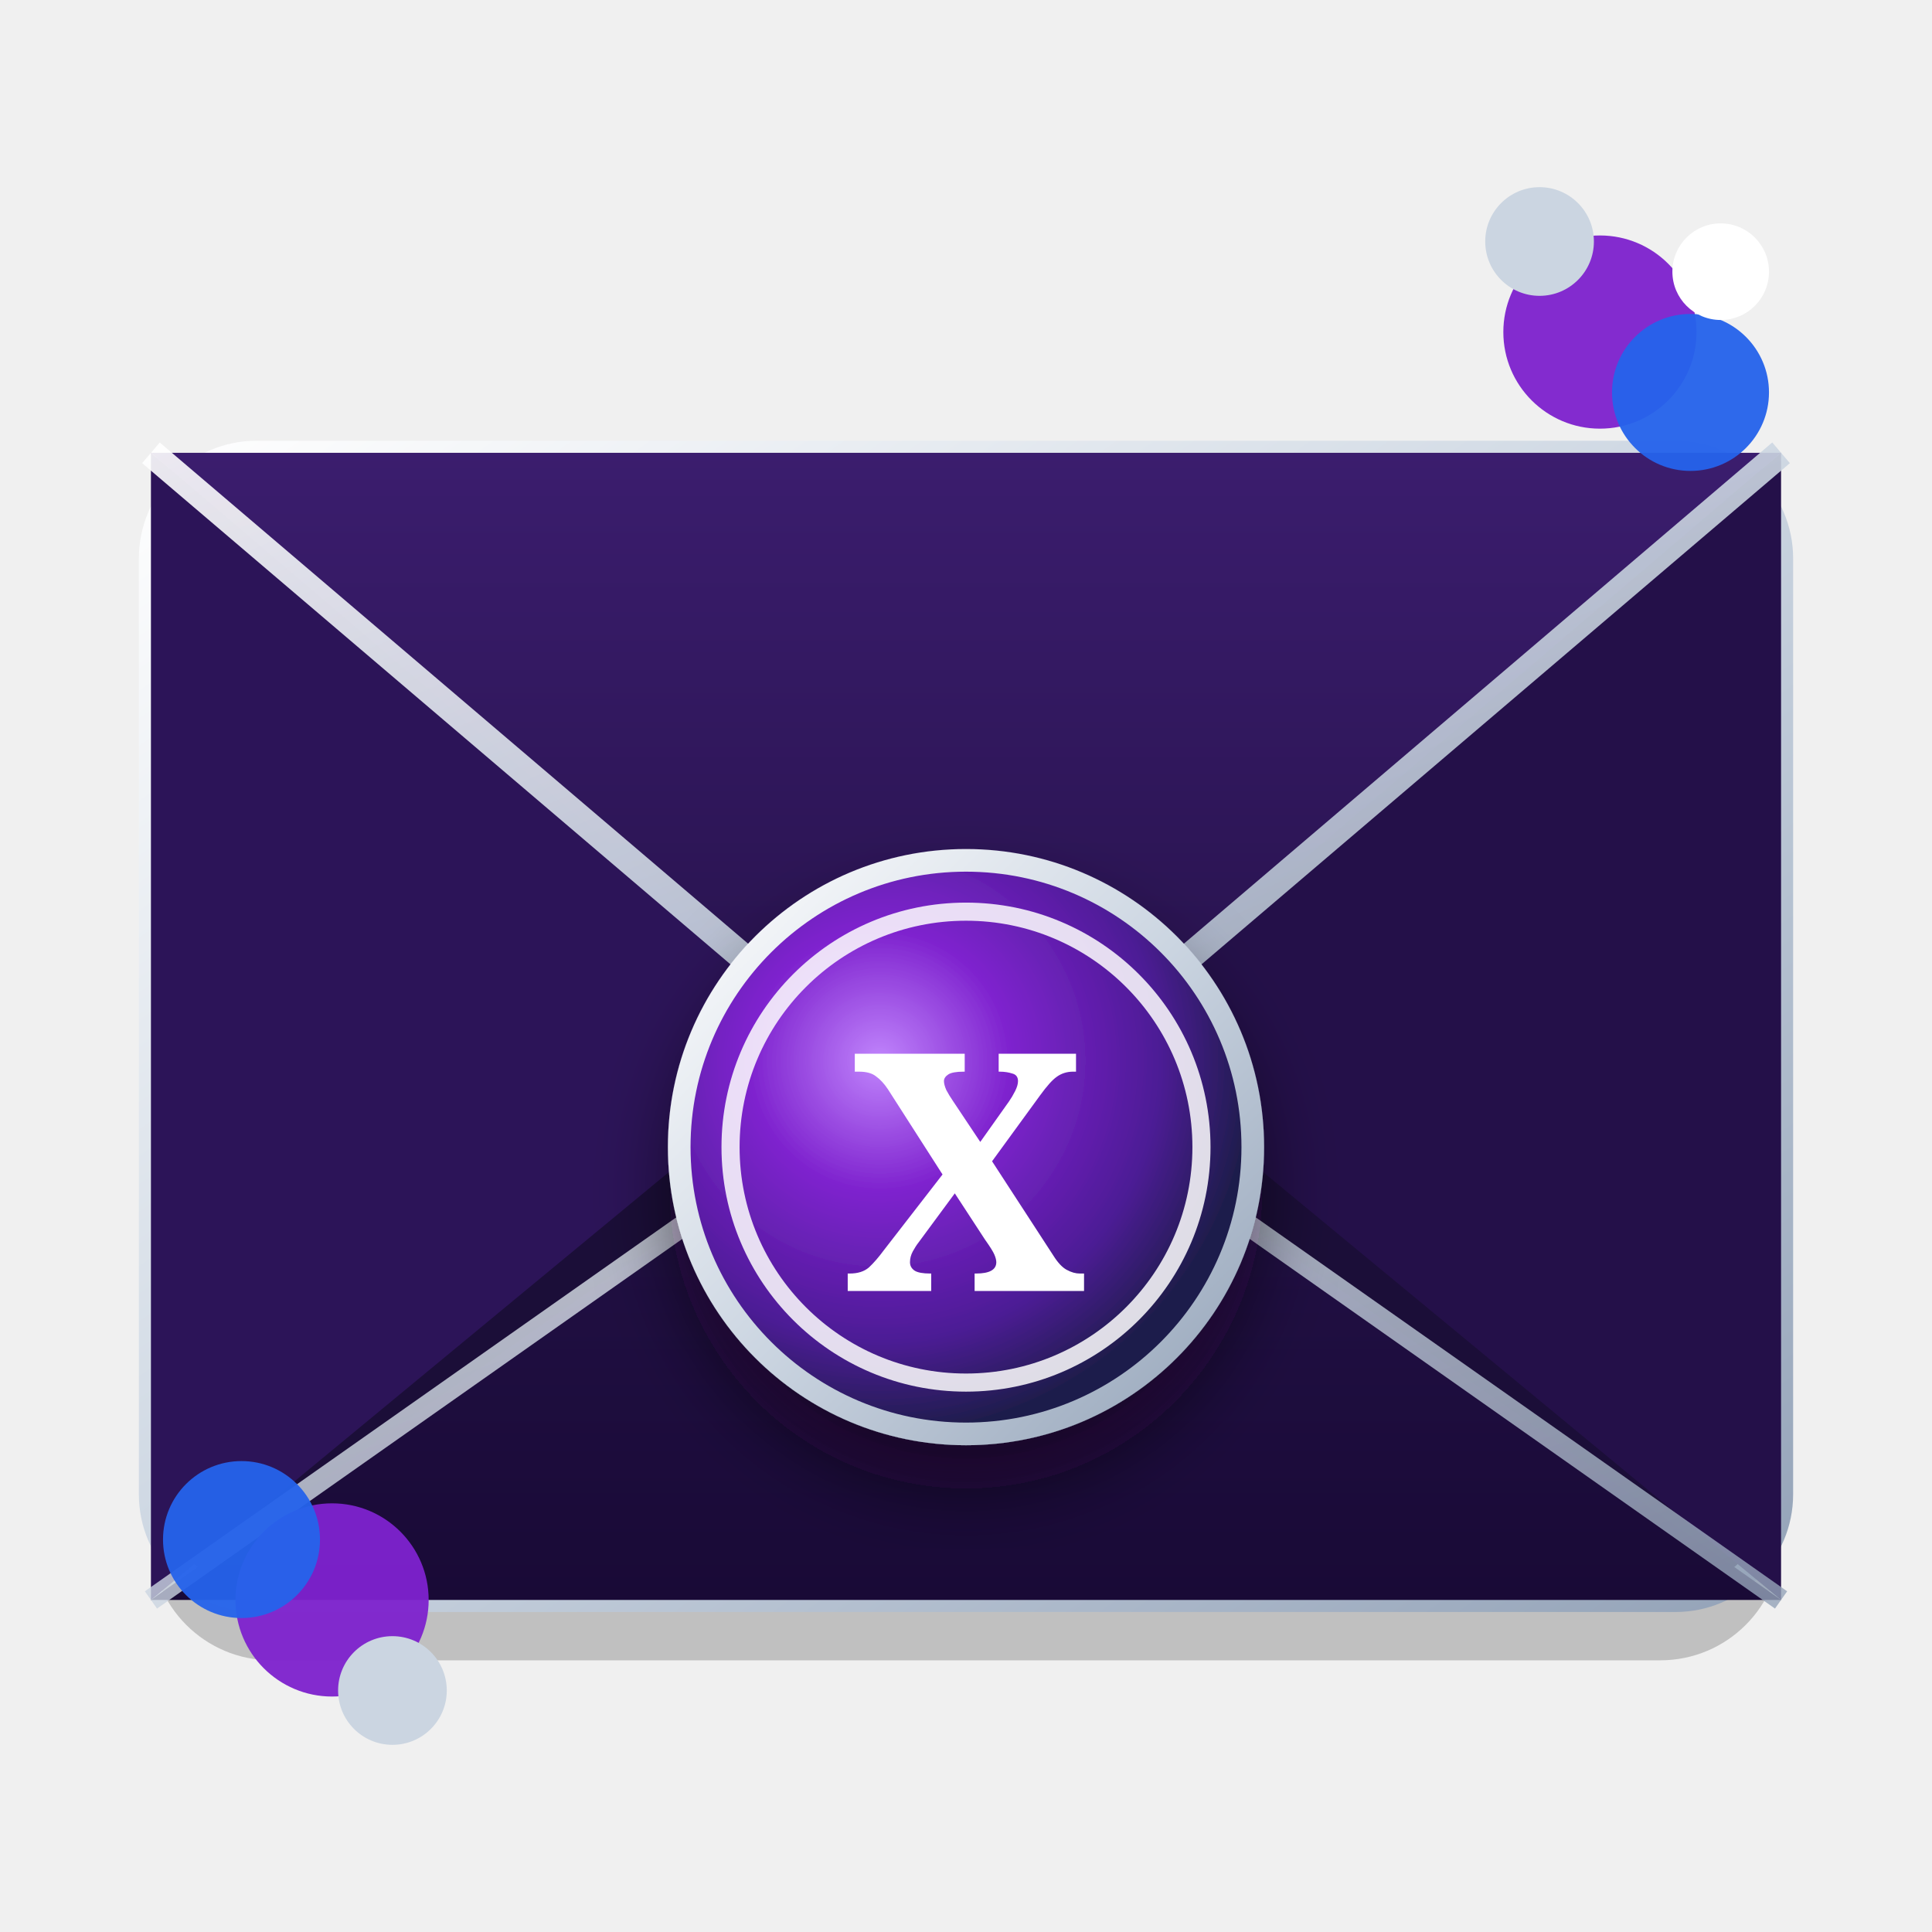
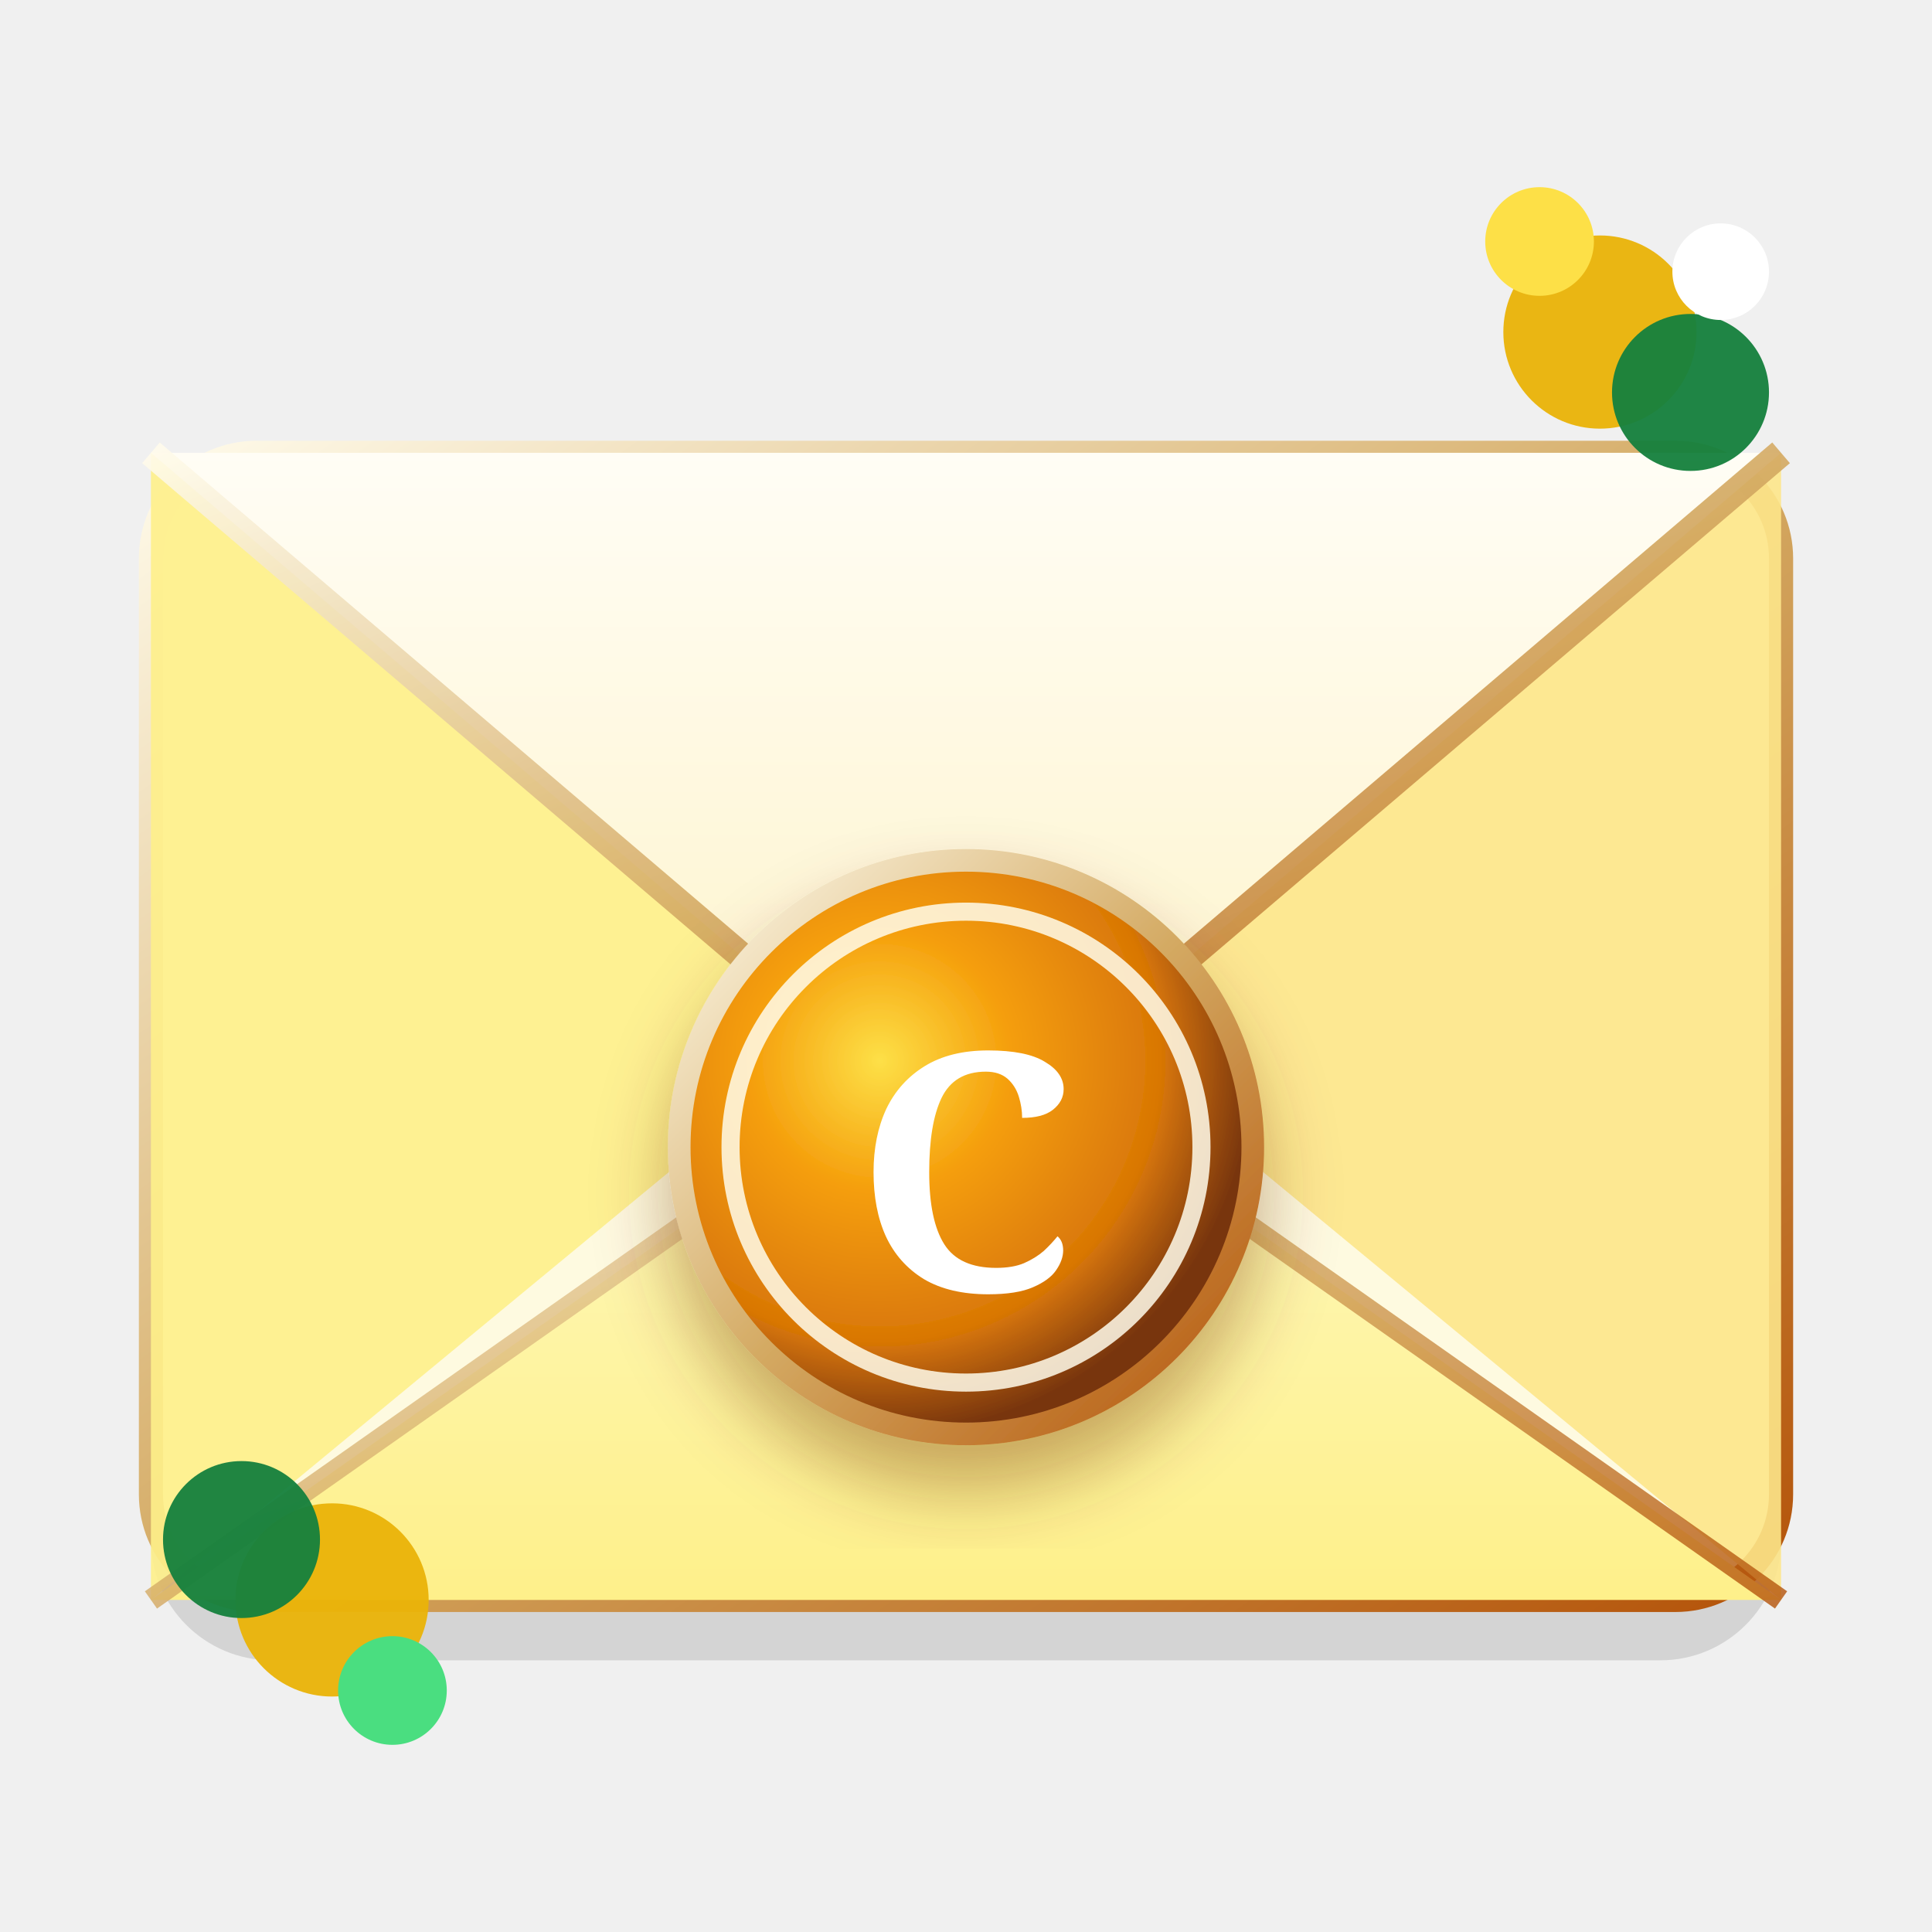
<svg xmlns="http://www.w3.org/2000/svg" viewBox="0 0 64 64" width="64" height="64">
  <defs>
-     <linearGradient id="purpleFlap" x1="0" y1="0" x2="0" y2="1">
-       <stop offset="0%" stop-color="#3b1d6e" />
-       <stop offset="100%" stop-color="#231046" />
+     <linearGradient id="creamFlap" x1="0" y1="0" x2="0" y2="1">
+       <stop offset="0%" stop-color="#fffdf5" />
+       <stop offset="100%" stop-color="#fef3c7" />
    </linearGradient>
-     <linearGradient id="purplePocket" x1="0" y1="0" x2="0" y2="1">
-       <stop offset="0%" stop-color="#25124b" />
-       <stop offset="100%" stop-color="#190a36" />
+     <linearGradient id="creamPocket" x1="0" y1="0" x2="0" y2="1">
+       <stop offset="0%" stop-color="#fef9c3" />
+       <stop offset="100%" stop-color="#fef08a" />
    </linearGradient>
-     <radialGradient id="sealPurpleSilver" cx="35%" cy="35%" r="65%">
-       <stop offset="0%" stop-color="#c084fc" />
-       <stop offset="35%" stop-color="#7e22ce" />
-       <stop offset="75%" stop-color="#4c1d95" />
-       <stop offset="100%" stop-color="#1e1b4b" />
+     <radialGradient id="sealHoneyGold" cx="35%" cy="35%" r="65%">
+       <stop offset="0%" stop-color="#fde047" />
+       <stop offset="35%" stop-color="#f59e0b" />
+       <stop offset="75%" stop-color="#d97706" />
+       <stop offset="100%" stop-color="#78350f" />
    </radialGradient>
-     <linearGradient id="silverTrim" x1="0" y1="0" x2="1" y2="1">
-       <stop offset="0%" stop-color="#ffffff" />
-       <stop offset="50%" stop-color="#cbd5e1" />
-       <stop offset="100%" stop-color="#94a3b8" />
+     <linearGradient id="goldTrim" x1="0" y1="0" x2="1" y2="1">
+       <stop offset="0%" stop-color="#fffbeb" />
+       <stop offset="50%" stop-color="#d4aa63" />
+       <stop offset="100%" stop-color="#b45309" />
    </linearGradient>
    <filter id="sealShadow" x="-20%" y="-20%" width="140%" height="140%">
-       <feDropShadow dx="0" dy="1.5" stdDeviation="1.2" flood-color="#090314" flood-opacity="0.5" />
+       <feDropShadow dx="0" dy="1.5" stdDeviation="1.2" flood-color="#78350f" flood-opacity="0.4" />
    </filter>
  </defs>
-   <rect x="5" y="15" width="54" height="38" rx="4" fill="#000000" opacity="0.2" transform="translate(0, 2)" />
-   <rect x="5" y="15" width="54" height="38" rx="3.5" fill="#1b0e38" stroke="url(#silverTrim)" stroke-width="0.8" />
-   <polygon points="5,15 5,53 28,34" fill="#2c1458" />
-   <polygon points="59,15 59,53 36,34" fill="#241049" />
-   <polygon points="5,53 59,53 32,34" fill="url(#purplePocket)" />
-   <path d="M5 53 L32 34 L59 53" fill="none" stroke="url(#silverTrim)" stroke-width="0.7" opacity="0.8" />
-   <polygon points="5,15 59,15 32,38" fill="url(#purpleFlap)" />
-   <path d="M5 15 L32 38 L59 15" fill="none" stroke="url(#silverTrim)" stroke-width="0.9" opacity="0.9" />
-   <circle cx="53" cy="11" r="3.2" fill="#7e22ce" opacity="0.95" />
-   <circle cx="56" cy="13" r="2.6" fill="#2563eb" opacity="0.95" />
-   <circle cx="51" cy="8" r="1.8" fill="#cbd5e1" />
+   <rect x="5" y="15" width="54" height="38" rx="4" fill="#000000" opacity="0.12" transform="translate(0, 2)" />
+   <rect x="5" y="15" width="54" height="38" rx="3.5" fill="#fefae0" stroke="url(#goldTrim)" stroke-width="0.8" />
+   <polygon points="5,15 5,53 28,34" fill="#fef08a" opacity="0.9" />
+   <polygon points="59,15 59,53 36,34" fill="#fde68a" opacity="0.9" />
+   <polygon points="5,53 59,53 32,34" fill="url(#creamPocket)" />
+   <path d="M5 53 L32 34 L59 53" fill="none" stroke="url(#goldTrim)" stroke-width="0.7" opacity="0.8" />
+   <polygon points="5,15 59,15 32,38" fill="url(#creamFlap)" />
+   <path d="M5 15 L32 38 L59 15" fill="none" stroke="url(#goldTrim)" stroke-width="0.9" opacity="0.9" />
+   <circle cx="53" cy="11" r="3.2" fill="#eab308" opacity="0.95" />
+   <circle cx="56" cy="13" r="2.6" fill="#15803d" opacity="0.95" />
+   <circle cx="51" cy="8" r="1.8" fill="#fde047" />
  <circle cx="57" cy="9" r="1.6" fill="#ffffff" />
-   <circle cx="11" cy="53" r="3.2" fill="#7e22ce" opacity="0.95" />
-   <circle cx="8" cy="51" r="2.6" fill="#2563eb" opacity="0.95" />
-   <circle cx="13" cy="56" r="1.8" fill="#cbd5e1" />
+   <circle cx="11" cy="53" r="3.2" fill="#eab308" opacity="0.95" />
+   <circle cx="8" cy="51" r="2.6" fill="#15803d" opacity="0.95" />
+   <circle cx="13" cy="56" r="1.8" fill="#4ade80" />
  <g filter="url(#sealShadow)">
-     <circle cx="32" cy="38" r="9.5" fill="url(#sealPurpleSilver)" stroke="url(#silverTrim)" stroke-width="0.75" />
-     <circle cx="32" cy="38" r="7.8" fill="none" stroke="#ffffff" stroke-width="0.6" opacity="0.85" />
-     <text x="32" y="38.5" font-family="'Alex Brush', 'Playfair Display', Georgia, serif" font-size="11" font-weight="bold" fill="#ffffff" text-anchor="middle" dominant-baseline="central">X</text>
+     <circle cx="32" cy="38" r="9.5" fill="url(#sealHoneyGold)" stroke="url(#goldTrim)" stroke-width="0.75" />
+     <circle cx="32" cy="38" r="7.8" fill="none" stroke="#fffbeb" stroke-width="0.6" opacity="0.85" />
+     <text x="32" y="38.5" font-family="'Alex Brush', 'Playfair Display', Georgia, serif" font-size="11" font-weight="bold" fill="#ffffff" text-anchor="middle" dominant-baseline="central">C</text>
  </g>
</svg>
